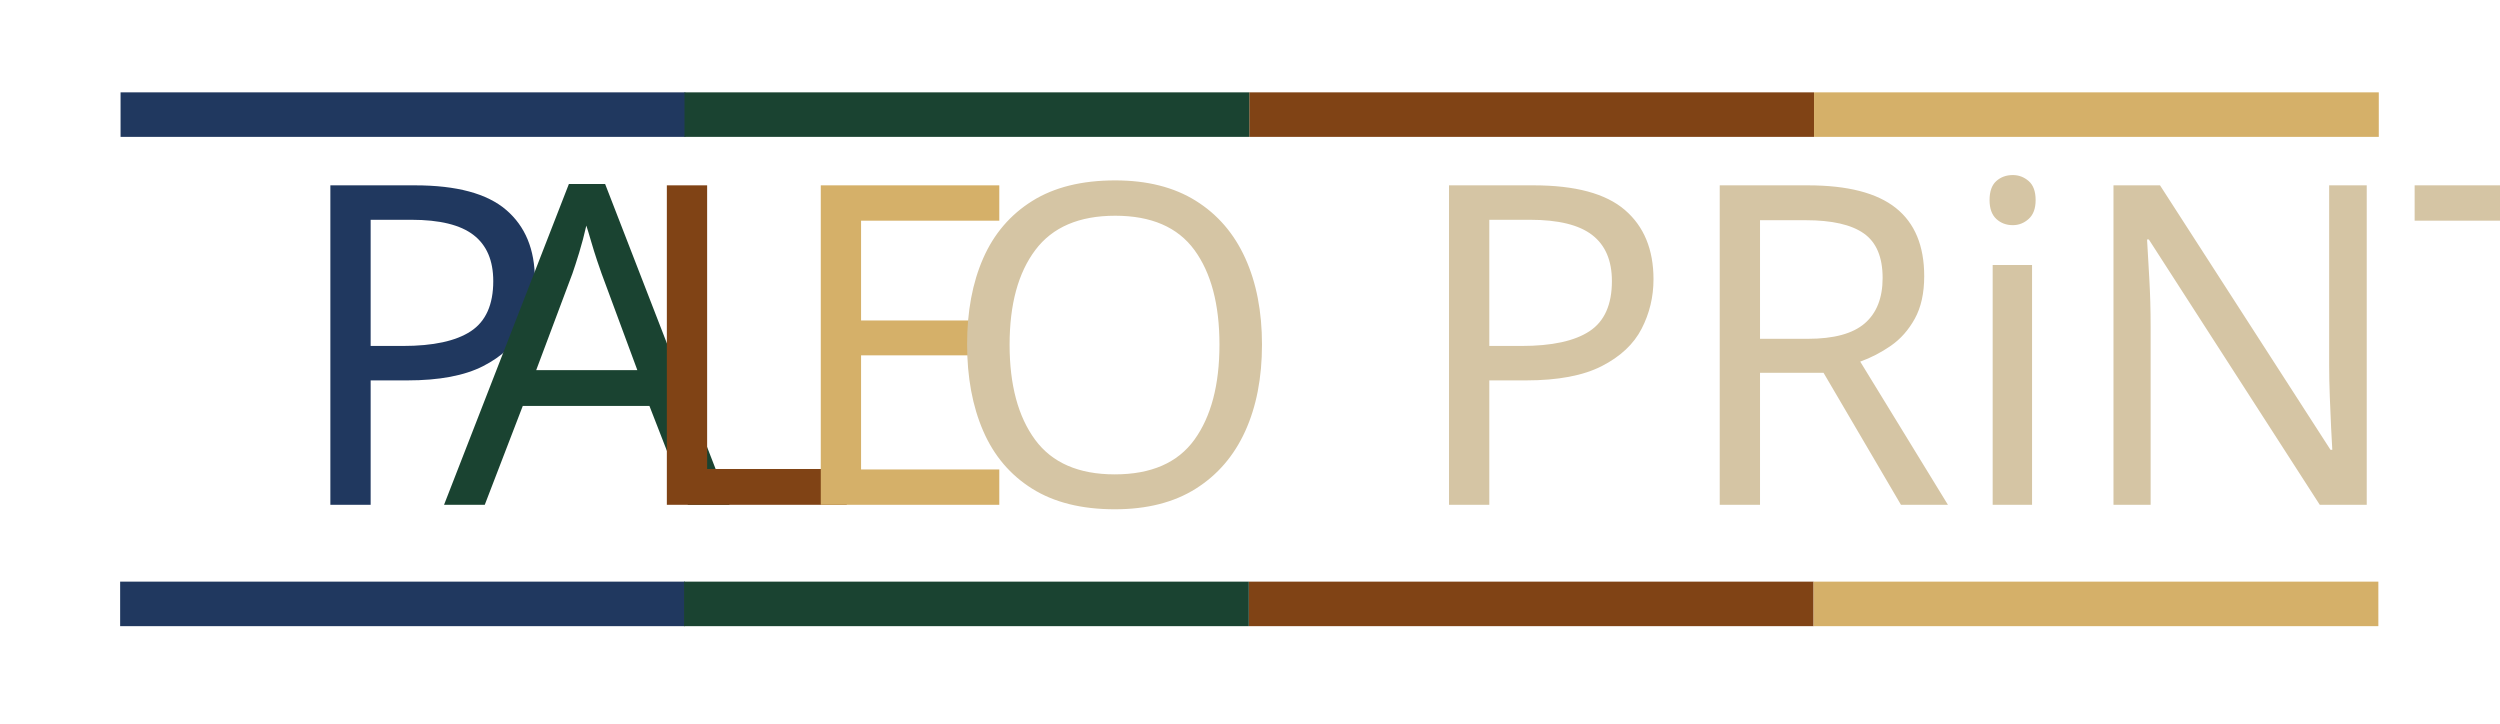
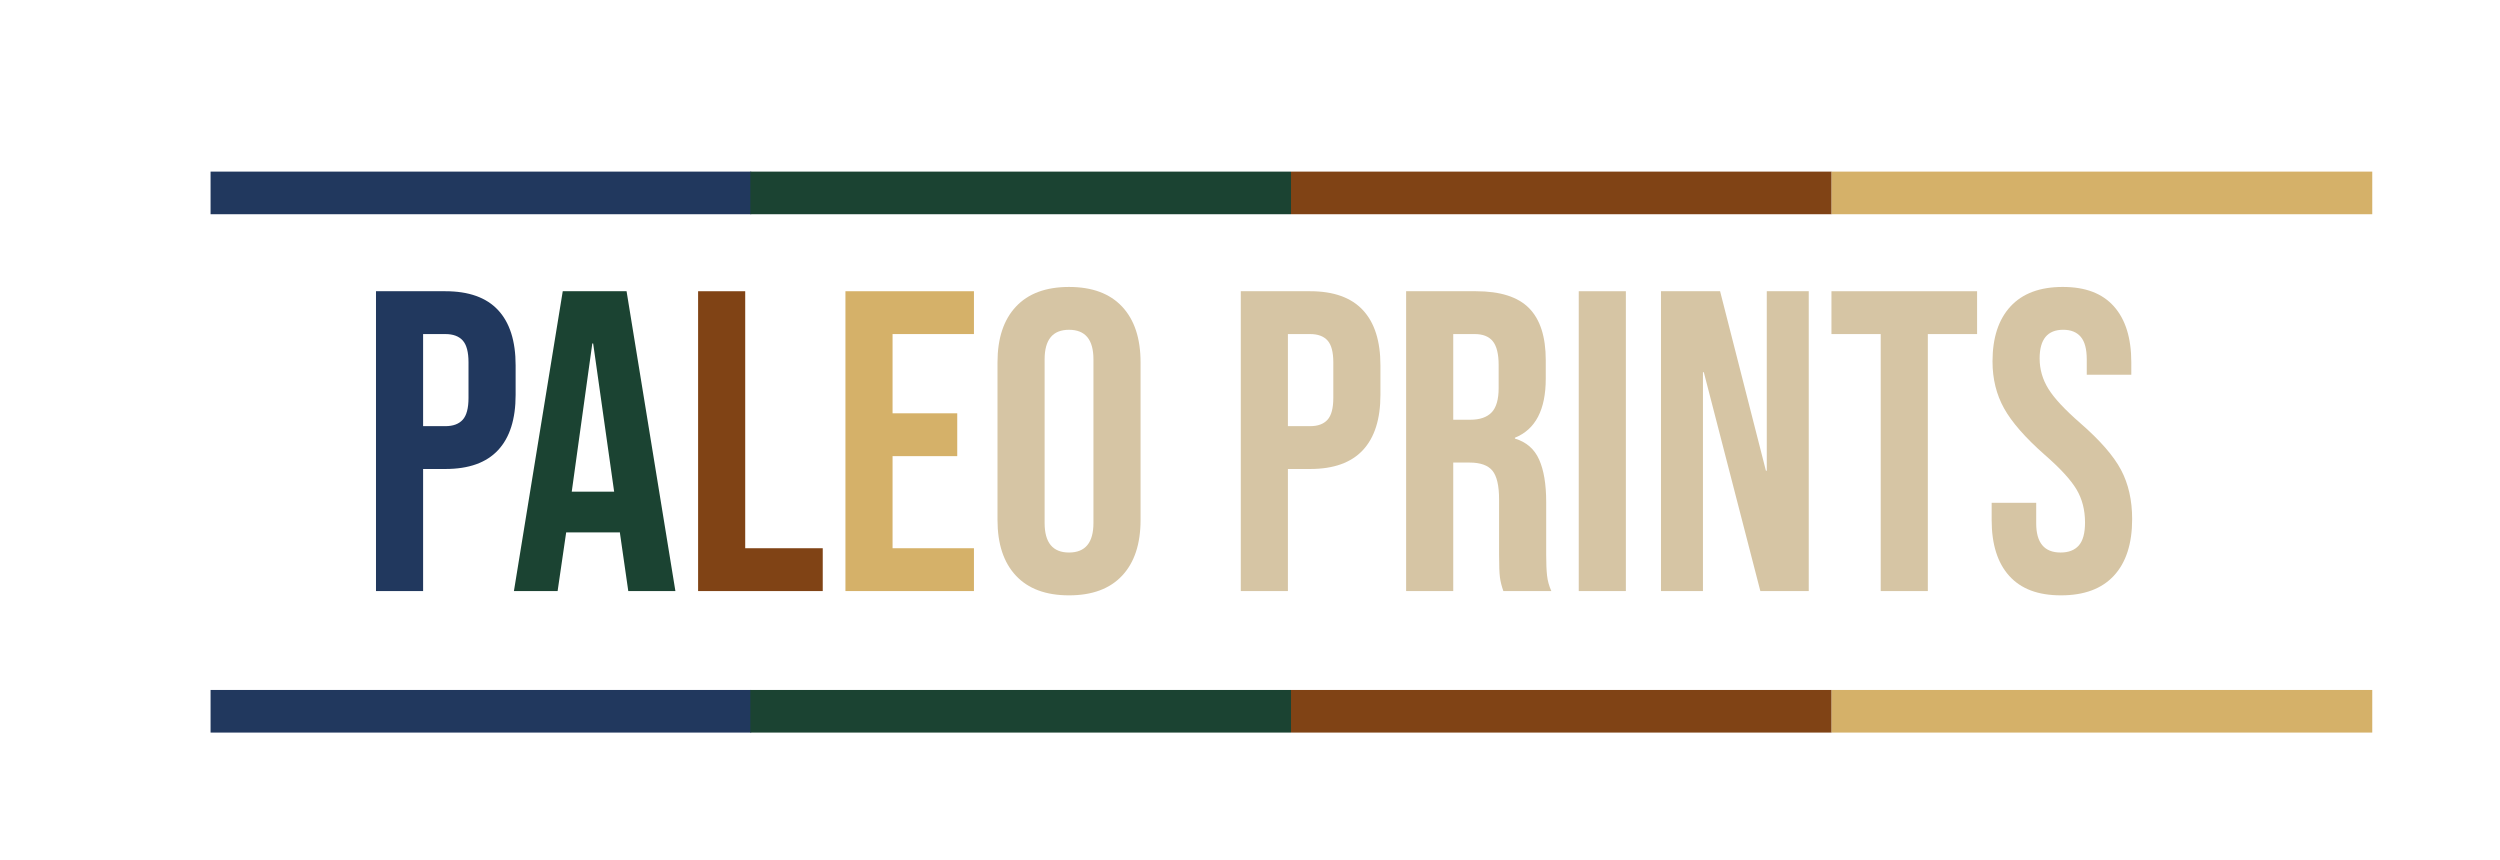
- <svg xmlns="http://www.w3.org/2000/svg" id="Capa_1" data-name="Capa 1" viewBox="0 0 1082 313">
+ <svg xmlns="http://www.w3.org/2000/svg" id="Capa_11" data-name="Capa 11" viewBox="0 0 4445.22 1527.65">
  <defs>
    <style>
      .cls-1 {
-         fill: #d5c5a4;
+         fill: #1b4332;
      }

      .cls-2 {
-         fill: #1a4331;
+         fill: #21385e;
      }

      .cls-3 {
-         letter-spacing: -.03em;
+         fill: #d6c5a4;
      }

-       .cls-3, .cls-4 {
-         fill: #20385f;
+       .cls-4 {
+         fill: #d5b169;
      }

      .cls-5 {
-         fill: #d5b069;
-       }
- 
-       .cls-6 {
-         font-family: BebasNeue-Regular, 'Bebas Neue';
-         font-size: 193.66px;
-       }
- 
-       .cls-7 {
        fill: #804315;
      }
    </style>
  </defs>
-   <text class="cls-6" transform="translate(124.2 218.48)">
-     <tspan class="cls-3" x="0" y="0">P</tspan>
-     <tspan class="cls-2" x="67.98" y="0">A</tspan>
-     <tspan class="cls-7" x="145.63" y="0">L</tspan>
-     <tspan class="cls-5" x="212.25" y="0">E</tspan>
-     <tspan class="cls-1" x="282.55" y="0">O PRiNTS</tspan>
-   </text>
-   <rect class="cls-7" x="540.68" y="39.97" width="244.43" height="19.27" />
-   <rect class="cls-4" x="52.18" y="39.97" width="244.43" height="19.27" />
-   <rect class="cls-2" x="296.25" y="39.97" width="244.43" height="19.27" />
-   <rect class="cls-5" x="785.11" y="39.97" width="244.43" height="19.27" />
-   <rect class="cls-7" x="540.49" y="251.73" width="244.43" height="19.27" />
-   <rect class="cls-4" x="52" y="251.73" width="244.43" height="19.27" />
-   <rect class="cls-2" x="296.06" y="251.73" width="244.43" height="19.27" />
-   <rect class="cls-5" x="784.92" y="251.73" width="244.43" height="19.27" />
+   <g>
+     <path class="cls-2" d="M668.54,517.83h123.38c41.63,0,72.85,11.17,93.68,33.51,20.81,22.35,31.23,55.1,31.23,98.25v52.55c0,43.16-10.41,75.91-31.23,98.25-20.83,22.35-52.05,33.51-93.68,33.51h-39.6v217.06h-83.78V517.83Zm123.38,239.91c13.71,0,23.99-3.81,30.85-11.42s10.28-20.56,10.28-38.84v-63.22c0-18.28-3.43-31.23-10.28-38.84s-17.14-11.42-30.85-11.42h-39.6v163.75h39.6Z" />
+     <path class="cls-1" d="M1000.61,517.83h113.48l86.83,533.14h-83.78l-15.23-105.87v1.52h-95.2l-15.23,104.34h-77.69l86.83-533.14Zm91.4,356.44l-37.32-263.52h-1.52l-36.56,263.52h75.4Z" />
+     <path class="cls-5" d="M1241.27,517.83h83.78v456.98h137.86v76.16h-221.63V517.83Z" />
+     <path class="cls-4" d="M1503.27,517.83h228.49v76.16h-144.71v140.9h115.01v76.16h-115.01v163.75h144.71v76.16h-228.49V517.83Z" />
+     <path class="cls-3" d="M1806.39,1023.56c-21.84-23.35-32.75-56.36-32.75-99.01v-280.28c0-42.65,10.91-75.65,32.75-99.01,21.83-23.35,53.31-35.04,94.44-35.04s72.6,11.69,94.44,35.04c21.83,23.36,32.75,56.36,32.75,99.01v280.28c0,42.65-10.92,75.66-32.75,99.01-21.84,23.36-53.31,35.03-94.44,35.03s-72.62-11.67-94.44-35.03Zm137.85-93.68v-290.94c0-35.04-14.47-52.55-43.41-52.55s-43.41,17.52-43.41,52.55v290.94c0,35.03,14.47,52.55,43.41,52.55s43.41-17.52,43.41-52.55Z" />
+     <path class="cls-3" d="M2206.23,517.83h123.38c41.63,0,72.85,11.17,93.68,33.51,20.81,22.35,31.23,55.1,31.23,98.25v52.55c0,43.16-10.41,75.91-31.23,98.25-20.83,22.35-52.05,33.51-93.68,33.51h-39.6v217.06h-83.78V517.83Zm123.38,239.91c13.71,0,23.99-3.81,30.85-11.42s10.28-20.56,10.28-38.84v-63.22c0-18.28-3.43-31.23-10.28-38.84s-17.14-11.42-30.85-11.42h-39.6v163.75h39.6Z" />
+     <path class="cls-3" d="M2500.21,517.83h124.15c43.15,0,74.64,10.03,94.44,30.08,19.8,20.06,29.7,50.91,29.7,92.54v32.75c0,55.35-18.28,90.38-54.84,105.1v1.52c20.3,6.09,34.65,18.54,43.03,37.32,8.38,18.79,12.57,43.92,12.57,75.4v93.68c0,15.23,.5,27.55,1.52,36.94,1.01,9.4,3.55,18.66,7.62,27.8h-85.3c-3.05-8.63-5.08-16.76-6.09-24.37-1.02-7.62-1.52-21.33-1.52-41.13v-97.49c0-24.37-3.94-41.38-11.81-51.03-7.88-9.64-21.46-14.47-40.75-14.47h-28.94v228.49h-83.78V517.83Zm114.24,228.49c16.76,0,29.32-4.31,37.7-12.95,8.38-8.63,12.57-23.1,12.57-43.41v-41.13c0-19.29-3.43-33.25-10.28-41.89-6.85-8.63-17.65-12.95-32.37-12.95h-38.08v152.33h30.47Z" />
+     <path class="cls-3" d="M2807.15,517.83h83.78v533.14h-83.78V517.83Z" />
+     <path class="cls-3" d="M2953.37,517.83h105.1l81.49,319.12h1.52v-319.12h74.64v533.14h-86.06l-100.54-389.19h-1.52v389.19h-74.64V517.83Z" />
+     <path class="cls-3" d="M3344.08,594h-87.59v-76.16h258.95v76.16h-87.59v456.98h-83.78v-456.98Z" />
+     <path class="cls-3" d="M3572.57,1023.94c-20.83-23.1-31.23-56.23-31.23-99.39v-30.47h79.21v36.56c0,34.54,14.47,51.79,43.41,51.79,14.21,0,25-4.19,32.37-12.57,7.35-8.38,11.04-21.96,11.04-40.75,0-22.34-5.08-42.01-15.23-59.03-10.16-17.01-28.94-37.44-56.36-61.31-34.54-30.46-58.65-58-72.35-82.64-13.71-24.62-20.56-52.42-20.56-83.4,0-42.14,10.66-74.76,31.99-97.87,21.33-23.1,52.29-34.65,92.92-34.65s70.45,11.56,91.01,34.65c20.56,23.11,30.85,56.24,30.85,99.39v22.09h-79.21v-27.42c0-18.28-3.56-31.61-10.66-39.99-7.12-8.38-17.52-12.57-31.23-12.57-27.93,0-41.89,17.02-41.89,51.03,0,19.3,5.2,37.32,15.61,54.08,10.4,16.76,29.32,37.07,56.74,60.93,35.03,30.47,59.15,58.15,72.35,83.02,13.2,24.88,19.8,54.08,19.8,87.59,0,43.67-10.79,77.19-32.37,100.54-21.59,23.36-52.93,35.03-94.06,35.03s-71.34-11.54-92.16-34.65Z" />
+   </g>
+   <g>
+     <rect class="cls-5" x="2295.52" y="305.14" width="961.28" height="75.78" />
+     <rect class="cls-2" x="374.41" y="305.14" width="961.28" height="75.78" />
+     <rect class="cls-1" x="1334.24" y="305.14" width="961.28" height="75.78" />
+     <rect class="cls-4" x="3256.8" y="305.14" width="961.28" height="75.78" />
+   </g>
+   <g>
+     <rect class="cls-5" x="2295.52" y="1226.81" width="961.28" height="75.78" />
+     <rect class="cls-2" x="374.41" y="1226.81" width="961.28" height="75.78" />
+     <rect class="cls-1" x="1334.24" y="1226.81" width="961.28" height="75.78" />
+     <rect class="cls-4" x="3256.8" y="1226.81" width="961.28" height="75.78" />
+   </g>
</svg>
